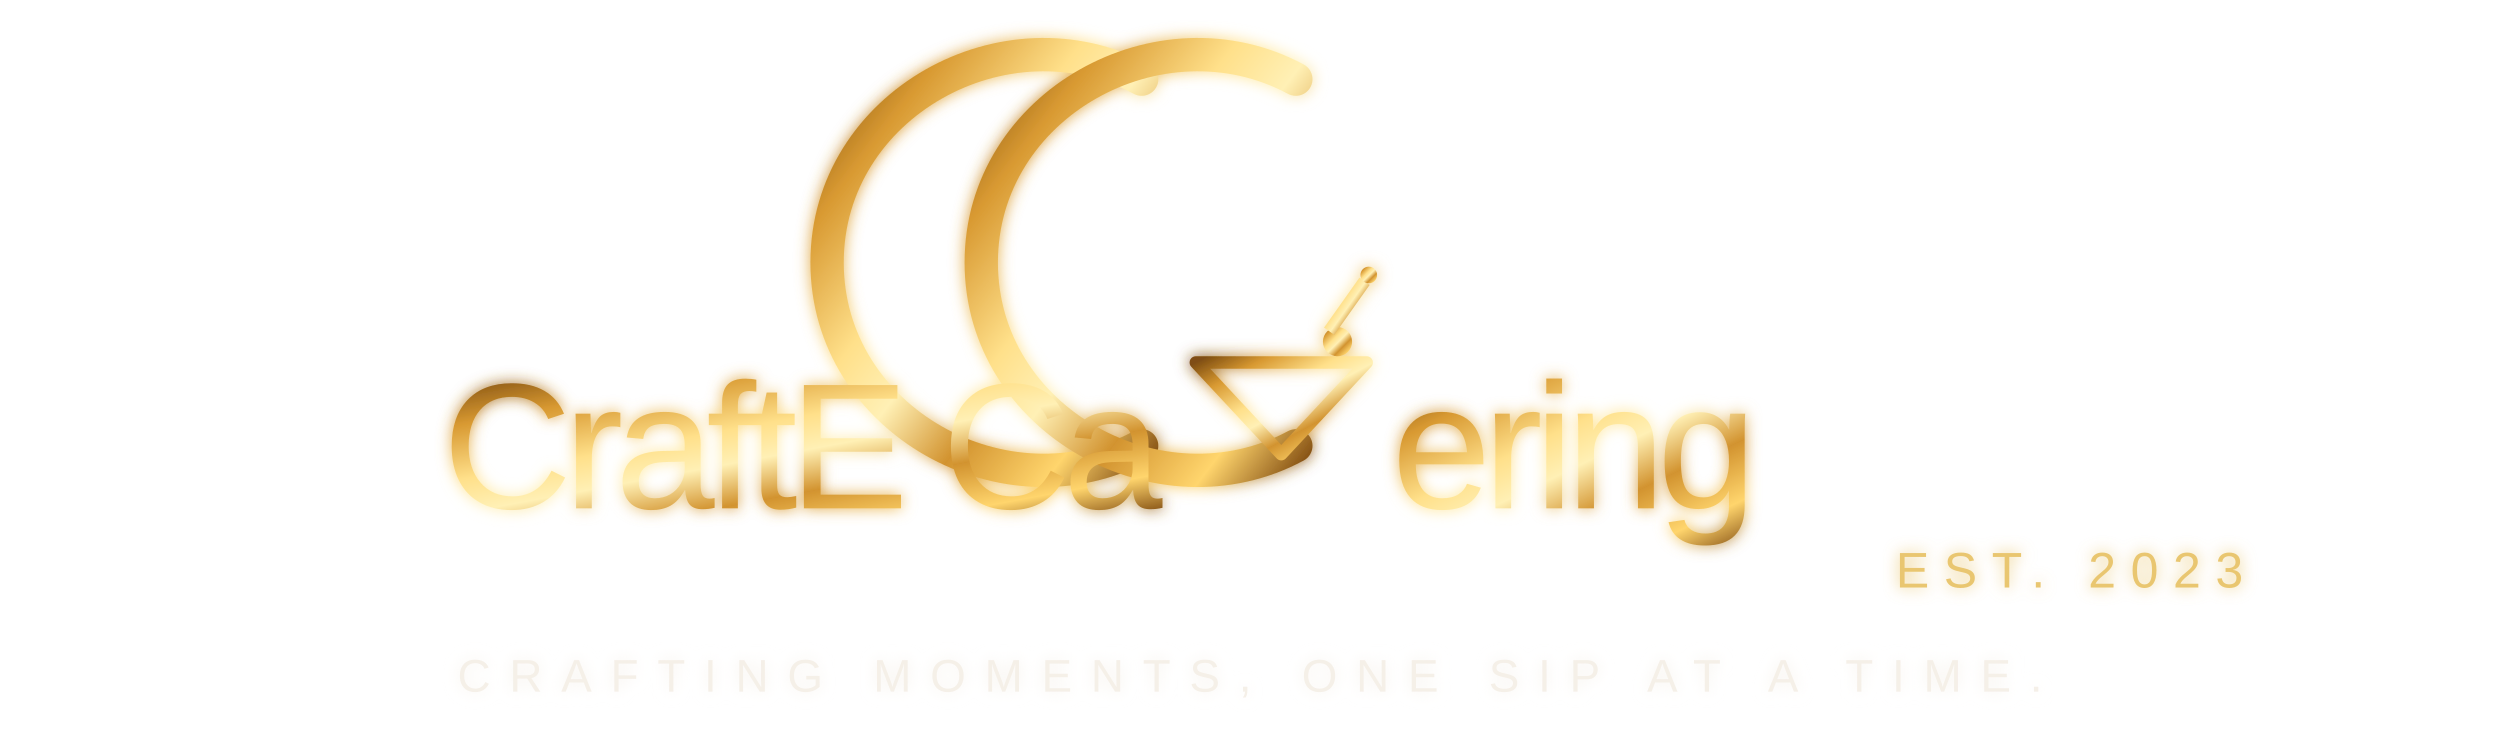
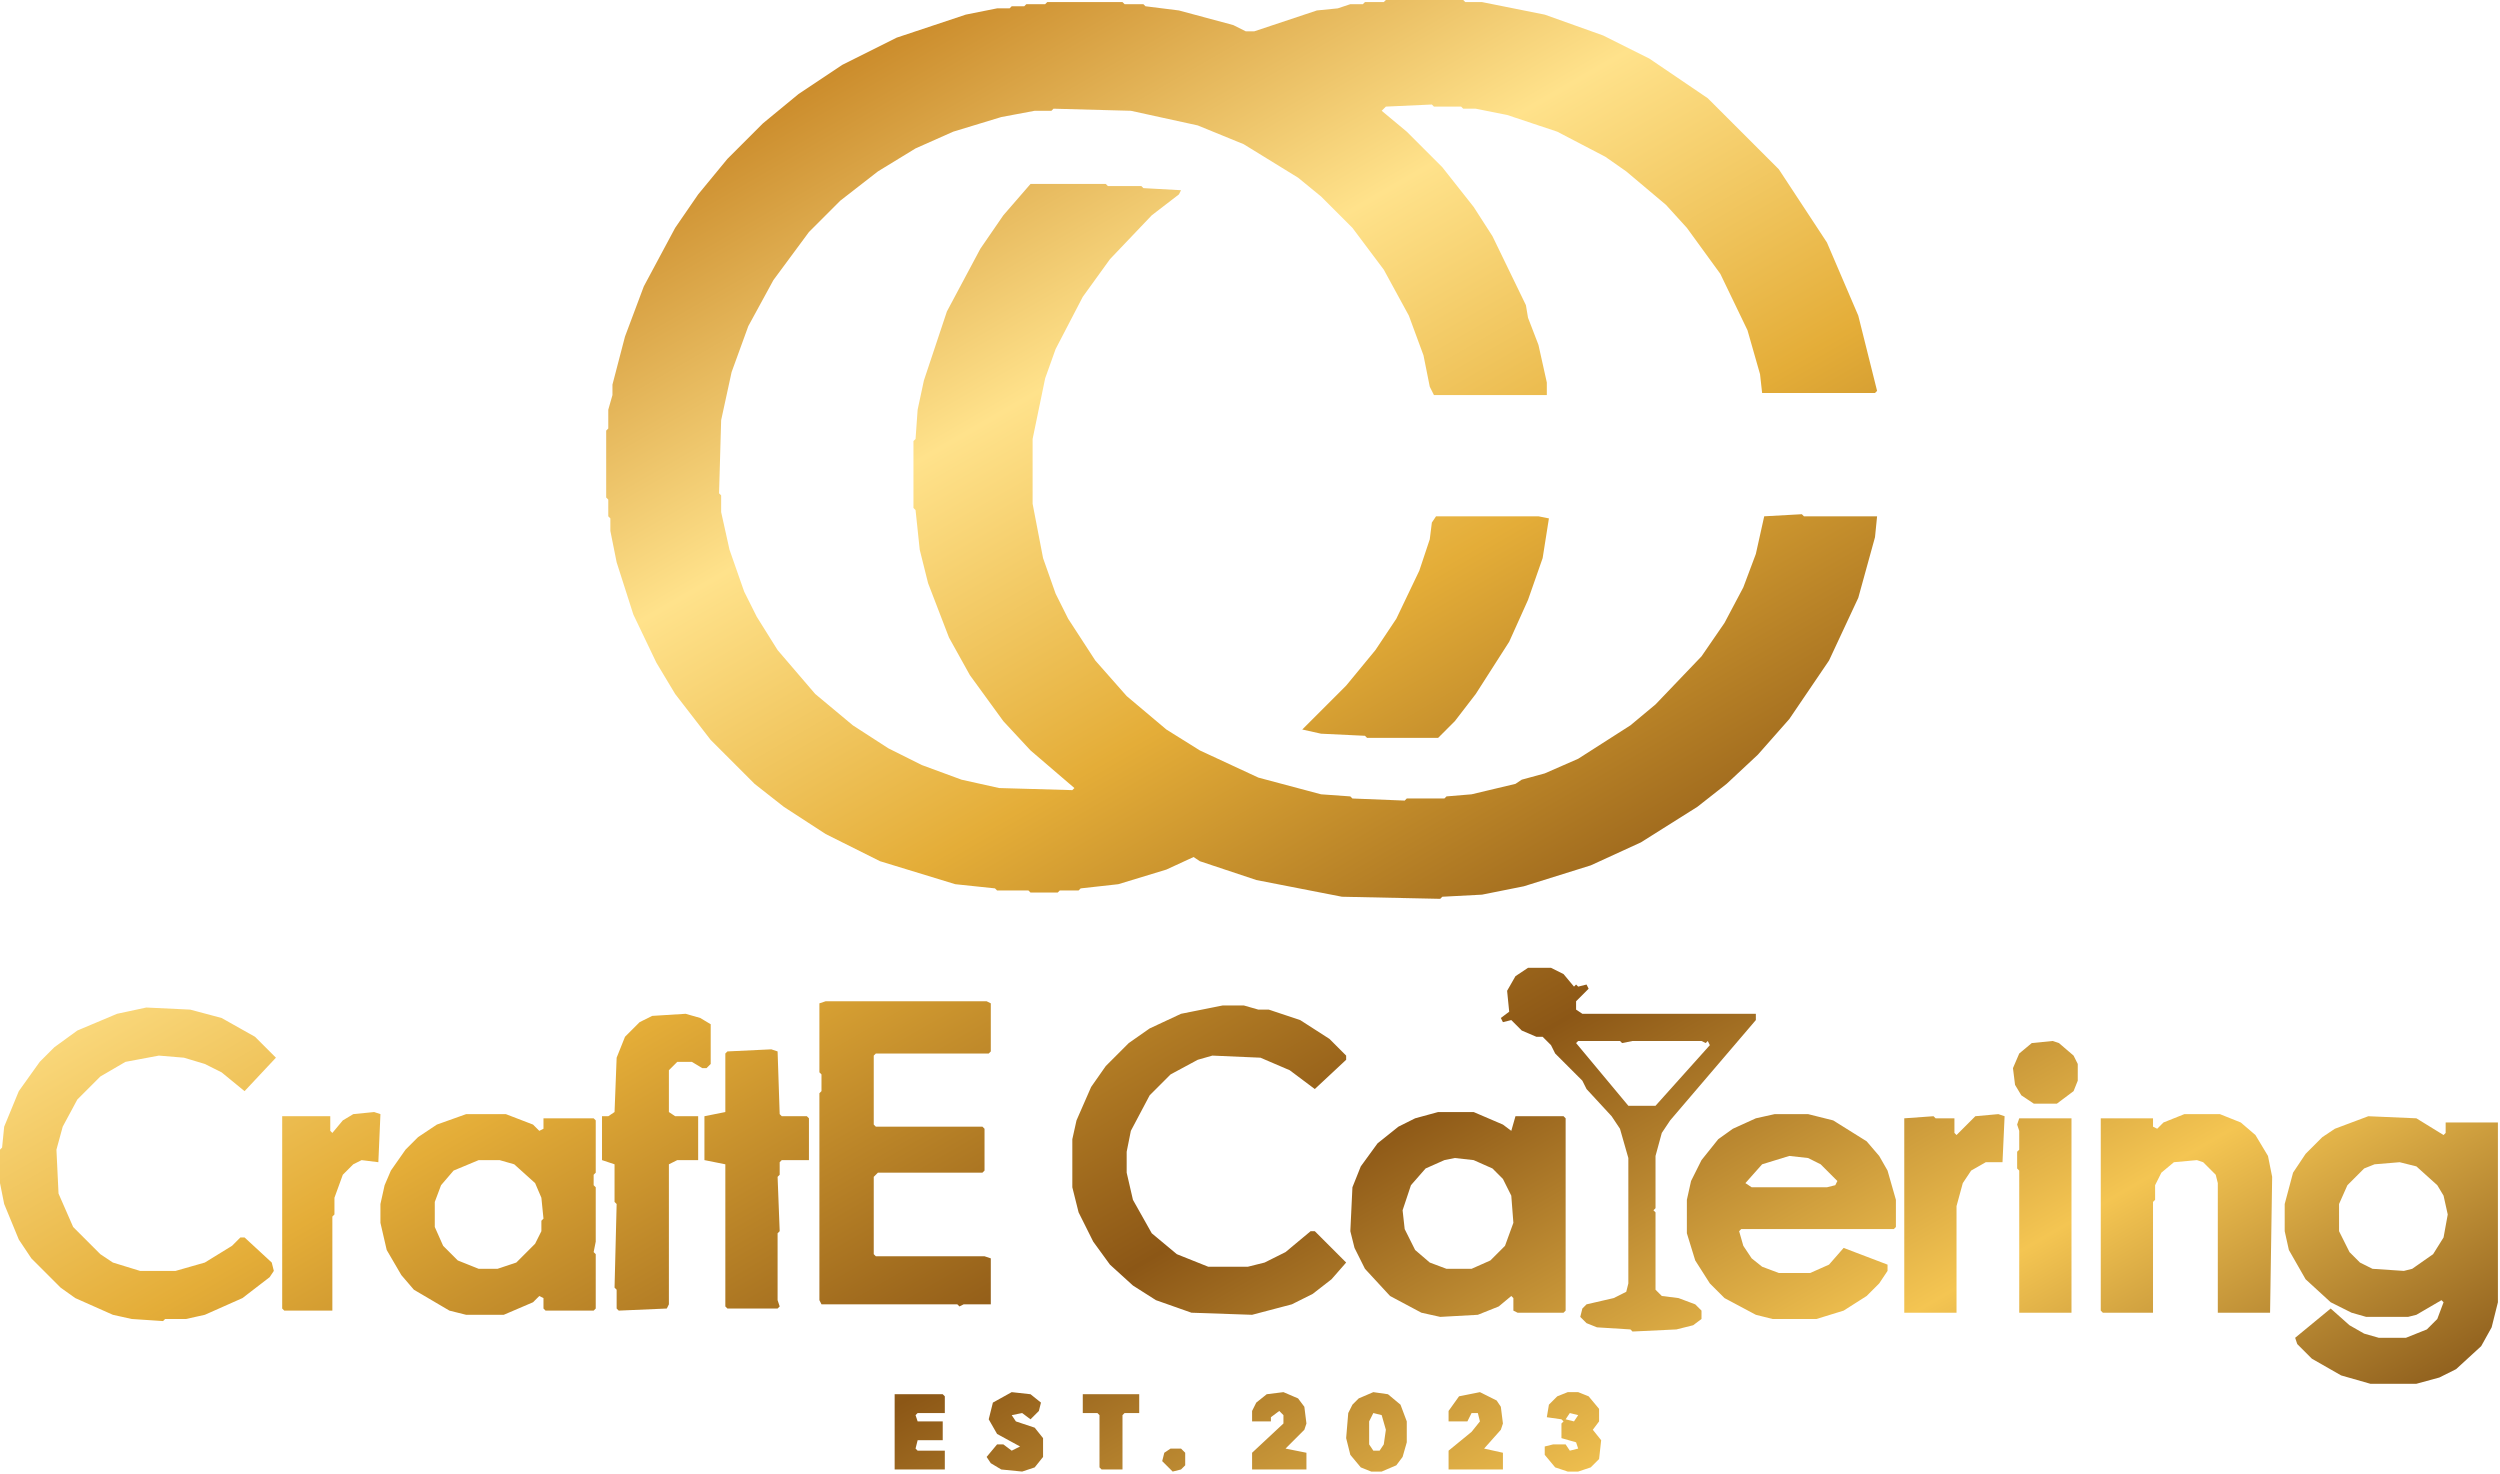
- <svg xmlns="http://www.w3.org/2000/svg" viewBox="0 0 1200 360" role="img" aria-labelledby="title desc">
+ <svg xmlns="http://www.w3.org/2000/svg" viewBox="0 0 1196 705" role="img" aria-label="CraftE Catering">
  <defs>
-     <linearGradient id="gold" x1="0" y1="0" x2="1" y2="1">
-       <stop offset="0" stop-color="#7f4e12" />
-       <stop offset=".18" stop-color="#d89931" />
-       <stop offset=".39" stop-color="#ffe08a" />
-       <stop offset=".52" stop-color="#fff0b5" />
-       <stop offset=".68" stop-color="#d2932f" />
-       <stop offset=".86" stop-color="#ffd56d" />
-       <stop offset="1" stop-color="#8b5718" />
+     <linearGradient id="g" x1="0" y1="0" x2="1" y2="1">
+       <stop offset="0" stop-color="#8a5716" />
+       <stop offset=".18" stop-color="#c88726" />
+       <stop offset=".34" stop-color="#ffe28b" />
+       <stop offset=".48" stop-color="#e4ad38" />
+       <stop offset=".66" stop-color="#8c5716" />
+       <stop offset=".83" stop-color="#f4c552" />
+       <stop offset="1" stop-color="#70400d" />
    </linearGradient>
-     <filter id="glow" x="-30%" y="-30%" width="160%" height="160%">
-       <feGaussianBlur stdDeviation="3.5" result="blur" />
-       <feMerge>
-         <feMergeNode in="blur" />
-         <feMergeNode in="SourceGraphic" />
-       </feMerge>
-     </filter>
  </defs>
-   <g filter="url(#glow)">
-     <g fill="none" stroke="url(#gold)" stroke-width="16" stroke-linecap="round">
-       <path d="M548 38c-65-35-151 12-151 88s86 123 151 88" />
-       <path d="M622 38c-65-35-151 12-151 88s86 123 151 88" />
-     </g>
-     <text x="558" y="244" text-anchor="end" fill="url(#gold)" font-family="Arial, Helvetica, sans-serif" font-size="86" font-weight="300" letter-spacing="-4">CraftE Ca</text>
-     <g transform="translate(574 166)" stroke="url(#gold)" fill="none" stroke-width="6" stroke-linejoin="round">
-       <path d="M0 8h82l-41 44z" />
-       <path d="M41 52v52" />
-       <path d="M20 104h42" />
-       <circle cx="68" cy="-2" r="7" fill="url(#gold)" stroke="none" />
-       <path d="M64 -7l17-24" />
-       <circle cx="83" cy="-34" r="4" fill="url(#gold)" stroke="none" />
-     </g>
-     <text x="668" y="244" fill="url(#gold)" font-family="Arial, Helvetica, sans-serif" font-size="86" font-weight="300" letter-spacing="-4">ering</text>
-     <text x="910" y="282" fill="#e9c66f" font-family="Arial, Helvetica, sans-serif" font-size="24" letter-spacing="7">EST. 2023</text>
-     <line x1="332" y1="292" x2="868" y2="292" stroke="url(#gold)" stroke-width="2" />
-     <text x="600" y="332" text-anchor="middle" fill="#f5f0e8" font-family="Arial, Helvetica, sans-serif" font-size="22" letter-spacing="9">CRAFTING MOMENTS, ONE SIP AT A TIME.</text>
-   </g>
+   <path d="M565,693L560,693L557,695L556,699L561,704L565,703L567,701L567,695ZM518,667L518,676L525,676L526,677L526,702L527,703L537,703L537,677L538,676L545,676L545,667ZM428,667L428,703L452,703L452,694L439,694L438,693L439,689L451,689L451,680L439,680L438,677L439,676L452,676L452,668L451,667ZM750,666L745,668L741,672L740,678L747,679L748,680L747,681L747,688L754,690L755,693L751,694L749,691L743,691L739,692L739,696L744,702L750,704L755,704L761,702L765,698L766,689L762,684L765,680L765,674L760,668L755,666ZM749,679L751,676L755,677L753,680ZM698,668L693,675L693,680L702,680L704,676L707,676L708,680L704,685L693,694L693,703L719,703L719,695L710,693L718,684L719,681L718,673L716,670L708,666ZM657,666L650,669L647,672L645,676L644,688L646,696L651,702L656,704L661,704L668,701L671,697L673,690L673,680L670,672L664,667ZM657,676L661,677L663,684L662,691L660,694L657,694L655,691L655,680ZM606,667L601,671L599,675L599,680L608,680L608,678L612,675L614,677L614,681L599,695L599,703L625,703L625,695L615,693L624,684L625,681L624,673L621,669L614,666ZM484,666L475,671L473,679L477,686L488,692L484,694L480,691L477,691L472,697L474,700L479,703L489,704L495,702L499,697L499,688L495,683L486,680L484,677L489,676L493,679L497,675L498,671L493,667ZM966,535L965,538L966,541L966,550L965,551L965,559L966,560L966,628L991,628L991,535ZM1195,537L1170,537L1170,542L1169,543L1156,535L1133,534L1117,540L1111,544L1103,552L1097,561L1093,576L1093,589L1095,598L1103,612L1115,623L1125,628L1132,630L1152,630L1156,629L1168,622L1169,623L1166,631L1161,636L1151,640L1138,640L1131,638L1124,634L1115,626L1098,640L1099,643L1106,650L1120,658L1134,662L1156,662L1167,659L1175,655L1187,644L1192,635L1195,623ZM1136,557L1148,556L1156,558L1166,567L1169,572L1171,581L1169,592L1164,600L1154,607L1150,608L1135,607L1129,604L1124,599L1119,589L1119,576L1123,567L1131,559ZM1005,535L1005,627L1006,628L1030,628L1030,575L1031,574L1031,567L1034,561L1040,556L1051,555L1054,556L1060,562L1061,566L1061,628L1086,628L1087,563L1085,553L1079,543L1072,537L1062,533L1045,533L1035,537L1032,540L1030,539L1030,535ZM959,534L956,533L945,534L936,543L935,542L935,535L926,535L925,534L911,535L911,628L936,628L936,577L939,566L943,560L950,556L958,556ZM840,535L829,540L822,545L814,555L809,565L807,574L807,590L811,603L818,614L825,621L840,629L848,631L869,631L882,627L893,620L899,614L903,608L903,605L882,597L875,605L866,609L851,609L843,606L838,602L834,596L832,589L833,588L906,588L907,587L907,574L903,560L899,553L893,546L877,536L865,533L849,533ZM835,566L843,557L856,553L865,554L871,557L879,565L878,567L874,568L838,568ZM194,550L187,560L184,567L182,576L182,585L185,598L192,610L198,617L215,627L223,629L241,629L255,623L258,620L260,621L260,626L261,627L284,627L285,626L285,600L284,599L285,594L285,568L284,567L284,562L285,561L285,536L284,535L260,535L260,540L258,541L255,538L242,533L223,533L209,538L200,544ZM229,555L239,555L246,557L256,566L259,573L260,583L259,584L259,589L256,595L247,604L238,607L229,607L219,603L212,596L208,587L208,575L211,567L217,560ZM659,547L651,558L647,568L646,589L648,597L653,607L665,620L680,628L689,630L707,629L717,625L723,620L724,621L724,627L726,628L748,628L749,627L749,535L748,534L725,534L723,541L719,538L705,532L688,532L677,535L669,539ZM691,555L696,554L705,555L714,559L719,564L723,572L724,585L720,596L713,603L704,607L692,607L684,604L677,598L672,588L671,579L675,567L682,559ZM182,533L179,532L169,533L164,536L159,542L158,541L158,534L135,534L135,626L136,627L159,627L159,582L160,581L160,573L164,562L169,557L173,555L181,556ZM348,503L347,504L347,532L337,534L337,555L347,557L347,625L348,626L372,626L373,625L372,622L372,590L373,589L372,563L373,562L373,556L374,555L387,555L387,535L386,534L374,534L373,533L372,503L369,502ZM972,499L966,504L963,511L964,519L967,524L973,528L984,528L992,522L994,517L994,509L992,505L985,499L982,498ZM328,485L312,486L306,489L299,496L295,506L294,532L291,534L288,534L288,555L294,557L294,575L295,576L294,616L295,617L295,626L296,627L319,626L320,624L320,557L324,555L334,555L334,534L323,534L320,532L320,512L324,508L331,508L336,511L338,511L340,509L340,490L335,487ZM70,482L56,485L37,493L26,501L19,508L9,522L2,539L1,549L0,550L0,566L2,576L9,593L15,602L29,616L36,621L54,629L63,631L78,632L79,631L89,631L98,629L116,621L129,611L131,608L130,604L117,592L115,592L111,596L98,604L84,608L67,608L54,604L48,600L35,587L28,571L27,550L30,539L37,526L48,515L60,508L76,505L88,506L98,509L106,513L117,522L132,506L122,496L106,487L91,483ZM585,481L565,485L550,492L540,499L529,510L522,520L515,536L513,545L513,568L516,580L523,594L531,605L542,615L553,622L570,628L599,629L618,624L628,619L637,612L644,604L629,589L627,589L615,599L605,604L597,606L578,606L563,600L551,590L542,574L539,561L539,551L541,541L550,524L560,514L573,507L580,505L603,506L617,512L629,521L644,507L644,505L636,497L622,488L607,483L602,483L595,481ZM392,480L392,513L393,514L393,522L392,523L392,622L393,624L458,624L459,625L461,624L474,624L474,602L471,601L419,601L418,600L418,563L420,561L470,561L471,560L471,540L470,539L419,539L418,538L418,505L419,504L473,504L474,503L474,480L472,479L395,479ZM731,463L725,467L721,474L722,484L718,487L719,489L723,488L728,493L735,496L738,496L742,500L744,504L757,517L759,521L771,534L775,540L779,554L779,614L778,618L772,621L759,624L757,626L756,630L759,633L764,635L780,636L781,637L802,636L810,634L814,631L814,627L811,624L803,621L795,620L792,617L792,580L791,579L792,578L792,553L795,542L799,536L840,488L840,485L757,485L754,483L754,479L760,473L759,471L755,472L754,471L753,472L748,466L742,463ZM754,499L755,498L775,498L776,499L781,498L814,498L816,499L817,498L818,500L792,529L779,529ZM741,248L736,247L687,247L685,250L684,258L679,273L668,296L658,311L644,328L623,349L632,351L653,352L654,353L688,353L696,345L706,332L722,307L731,287L738,267ZM874,116L851,81L817,47L789,28L767,17L739,7L709,1L701,1L700,0L663,0L662,1L653,1L652,2L646,2L640,4L630,5L600,15L596,15L590,12L564,5L548,3L547,2L538,2L537,1L501,1L500,2L491,2L490,3L484,3L483,4L477,4L462,7L429,18L403,31L382,45L365,59L348,76L334,93L323,109L308,137L299,161L293,184L293,189L291,196L291,205L290,206L290,238L291,239L291,247L292,248L292,254L295,269L303,294L314,317L323,332L340,354L361,375L375,386L395,399L421,412L457,423L476,425L477,426L492,426L493,427L506,427L507,426L516,426L517,425L535,423L558,416L571,410L574,412L601,421L642,429L689,430L690,429L709,428L729,424L761,414L785,403L812,386L826,375L841,361L856,344L875,316L889,286L897,257L898,247L863,247L862,246L844,247L840,265L834,281L825,298L814,314L792,337L780,347L755,363L739,370L728,373L725,375L704,380L692,381L691,382L673,382L672,383L647,382L646,381L632,380L602,372L574,359L558,349L539,333L524,316L511,296L505,284L499,267L494,241L494,210L500,181L505,167L518,142L531,124L551,103L564,93L565,91L547,90L546,89L530,89L529,88L493,88L480,103L469,119L453,149L442,182L439,196L438,210L437,211L437,243L438,244L440,263L444,279L454,305L464,323L480,345L493,359L514,377L513,378L478,377L460,373L441,366L425,358L408,347L390,332L372,311L362,295L356,283L349,263L345,245L345,237L344,236L345,201L350,178L358,156L370,134L387,111L402,96L420,82L438,71L456,63L479,56L495,53L503,53L504,52L541,53L573,60L595,69L621,85L632,94L647,109L662,129L674,151L681,170L684,185L686,189L740,189L740,183L736,165L731,152L730,146L714,113L705,99L690,80L673,63L661,53L663,51L685,50L686,51L699,51L700,52L706,52L721,55L745,63L768,75L778,82L797,98L807,109L823,131L836,158L842,179L843,188L897,188L898,187L889,151Z" fill="url(#g)" fill-rule="evenodd" />
</svg>
